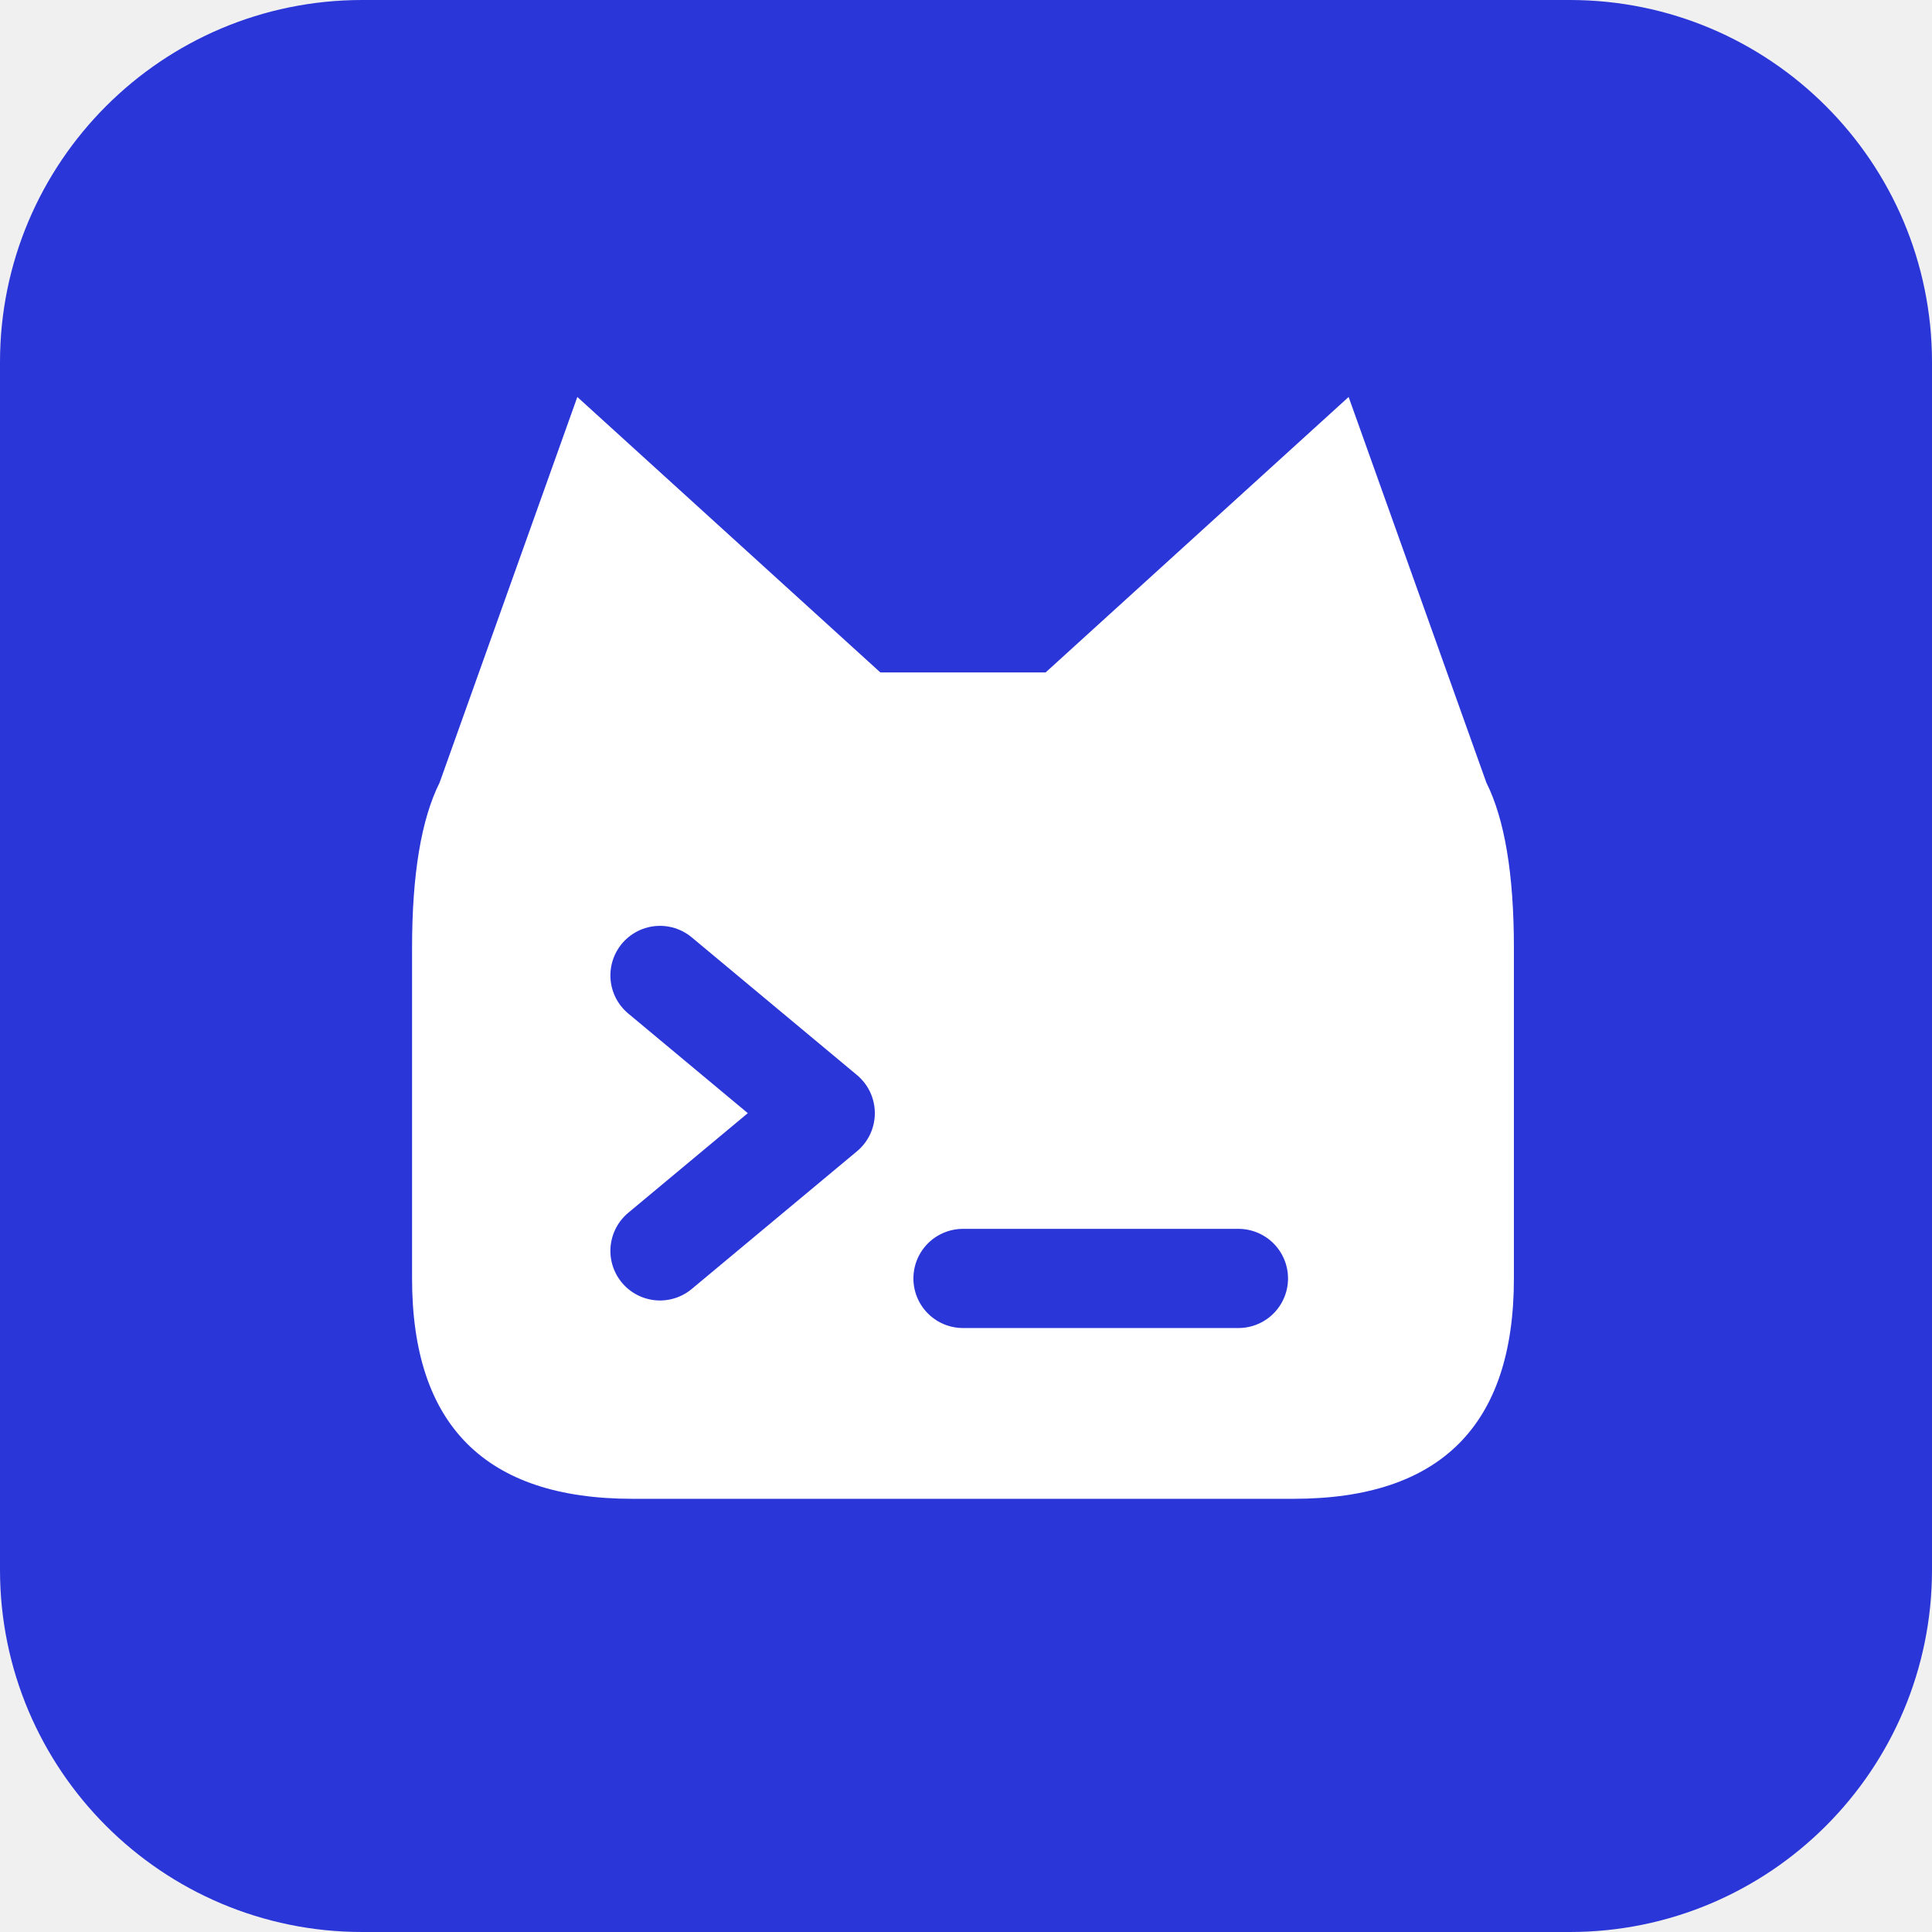
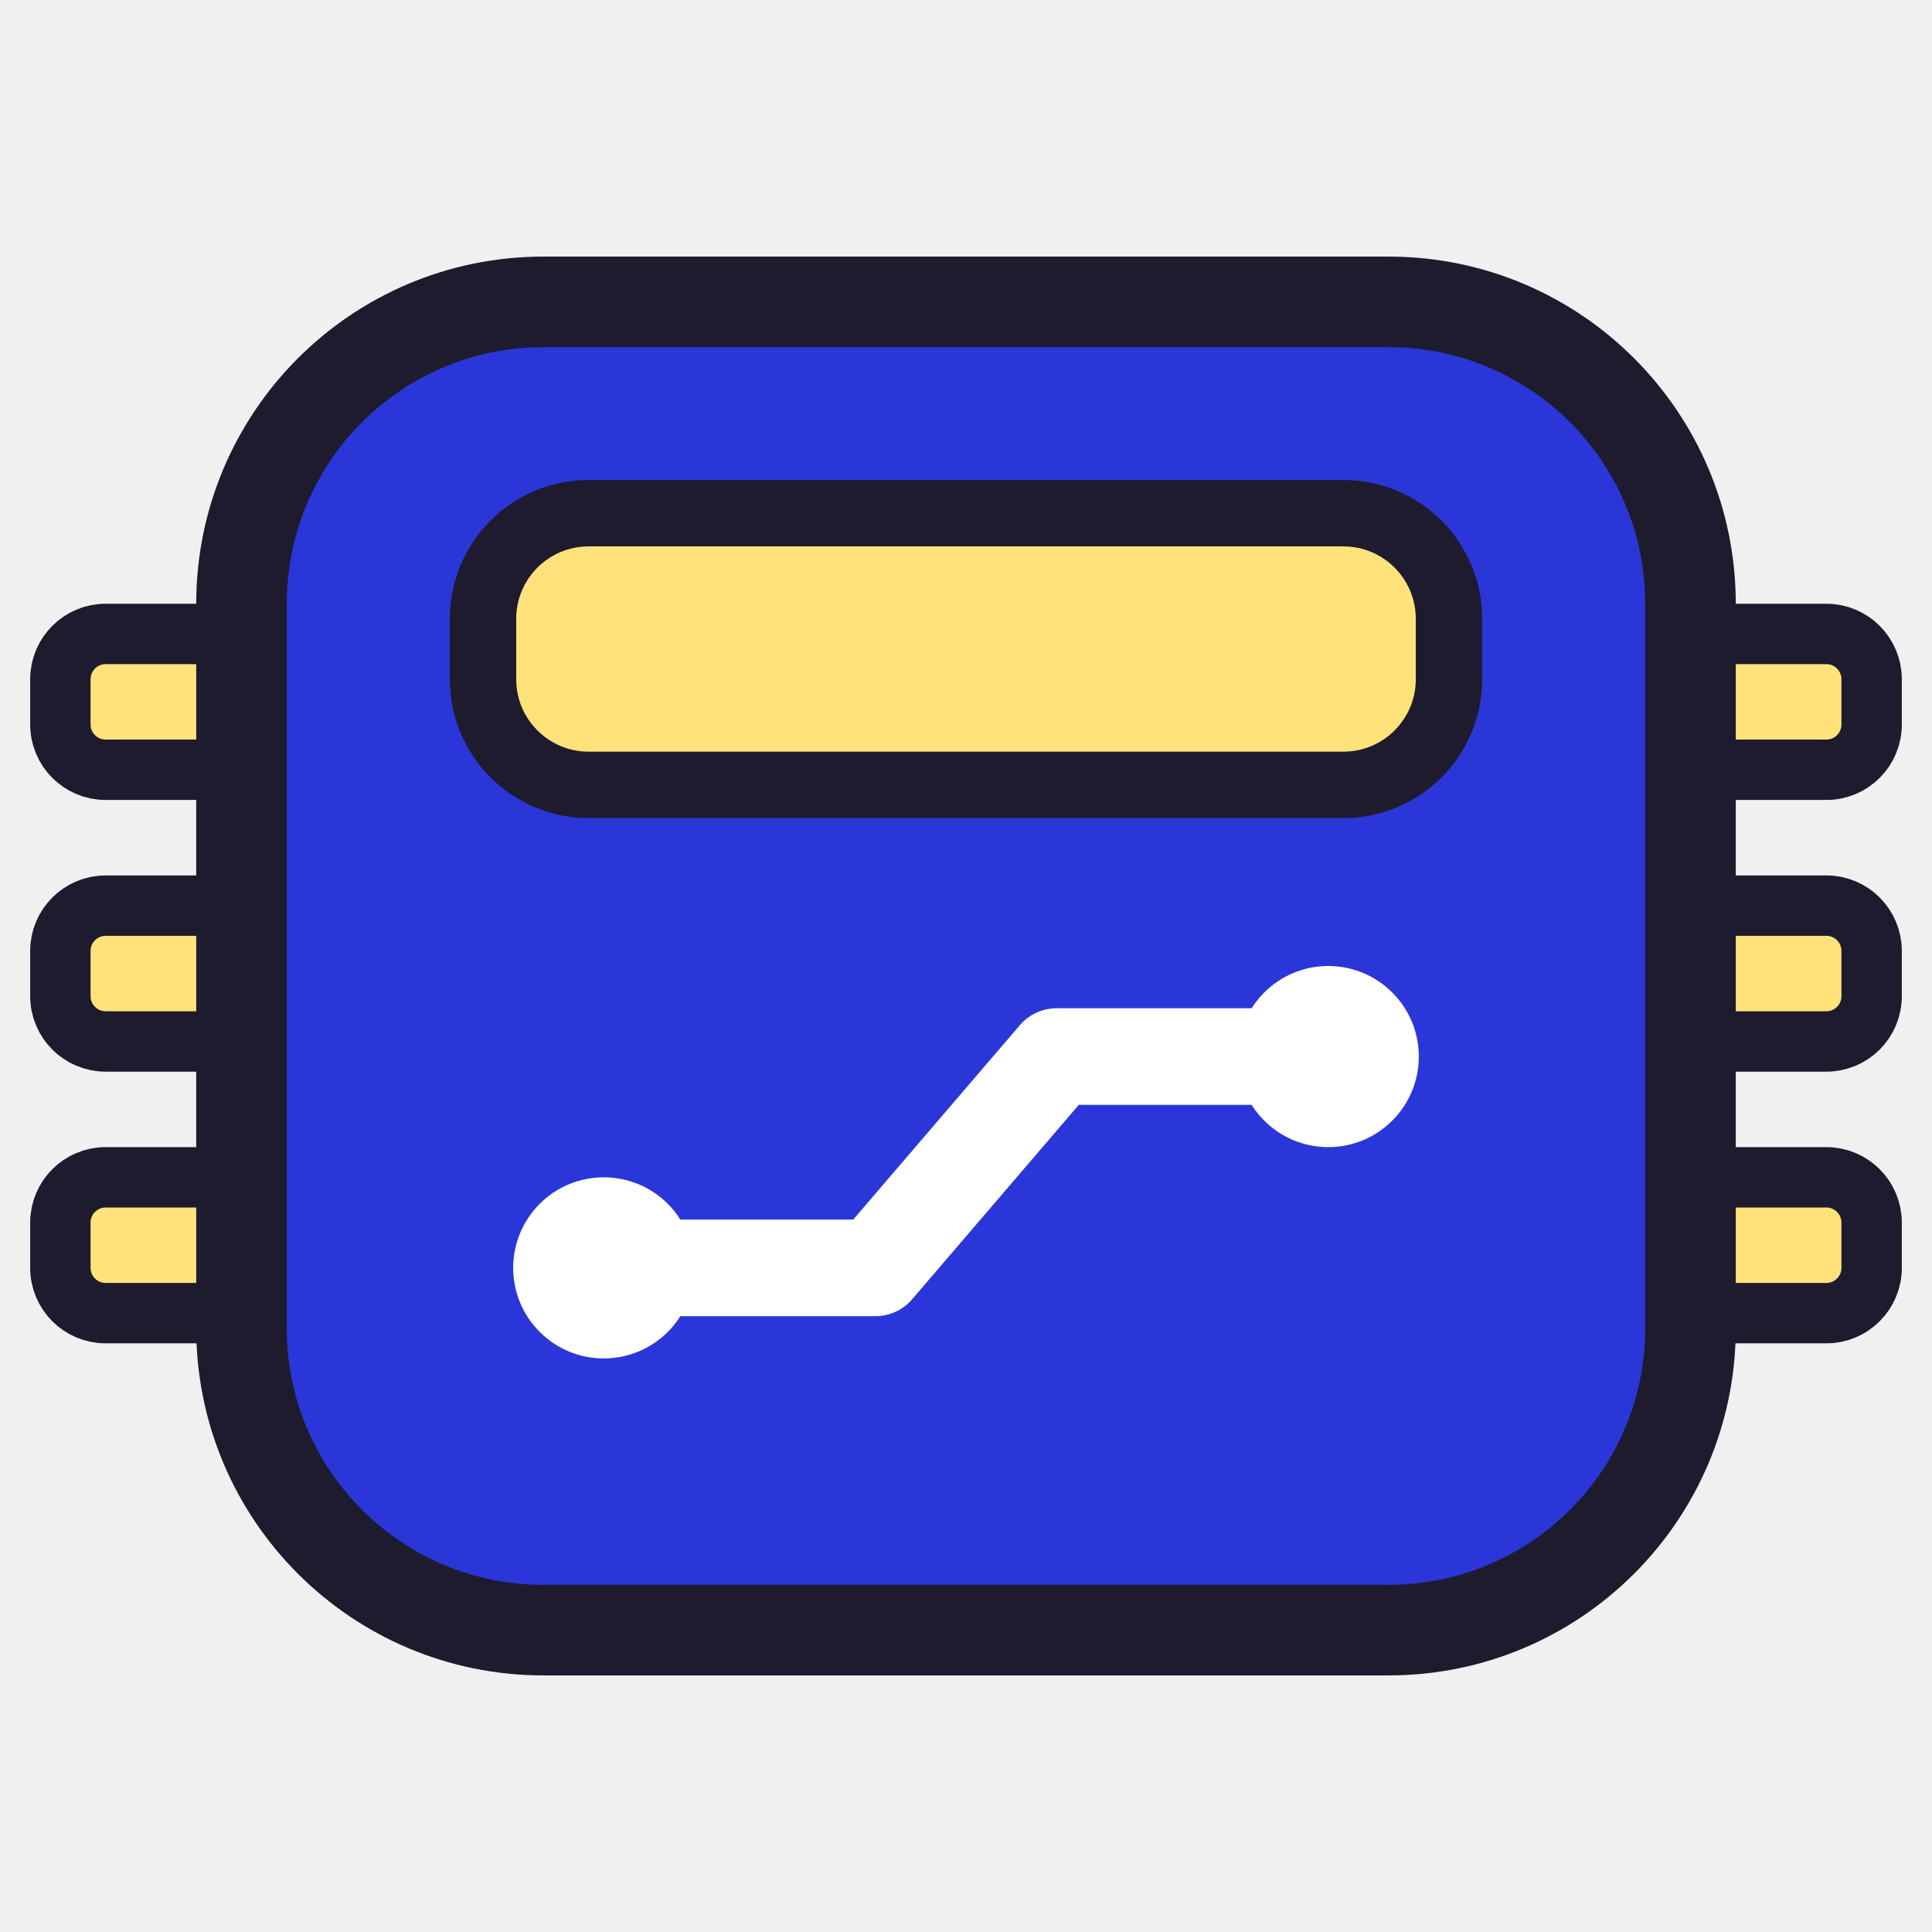
- <svg xmlns="http://www.w3.org/2000/svg" viewBox="0 0 512 512">
-   <rect width="512" height="512" rx="96" fill="#2B36D9" />
-   <g transform="translate(80 76) scale(7.3)">
-     <path d="M10 4L21 14h6L38 4l5 14q1 2 1 6v12q0 8-8 8H12q-8 0-8-8V24q0-4 1-6z" fill="#FFFFFF" />
-     <path d="M13 25l6 5-6 5M24 36h10" fill="none" stroke="#2B36D9" stroke-width="3.6" stroke-linecap="round" stroke-linejoin="round" />
+ <svg xmlns="http://www.w3.org/2000/svg" viewBox="0 0 64 64">
+   <g fill="#FFE27A" stroke="#1E1B2E" stroke-width="2" stroke-linejoin="round">
+     <rect x="2" y="21" width="7" height="4.5" rx="1.5" />
+     <rect x="2" y="30" width="7" height="4.5" rx="1.5" />
+     <rect x="2" y="39" width="7" height="4.5" rx="1.5" />
+     <rect x="55" y="21" width="7" height="4.5" rx="1.5" />
+     <rect x="55" y="30" width="7" height="4.5" rx="1.5" />
+     <rect x="55" y="39" width="7" height="4.5" rx="1.5" />
  </g>
+   <rect x="8" y="10" width="48" height="44" rx="10" fill="#2B36D9" stroke="#1E1B2E" stroke-width="3" stroke-linejoin="round" />
+   <rect x="16" y="17" width="32" height="9" rx="3.5" fill="#FFE27A" stroke="#1E1B2E" stroke-width="2.2" />
+   <path d="M20 42 H29 L35 35 H44" fill="none" stroke="#FFFFFF" stroke-width="3.2" stroke-linecap="round" stroke-linejoin="round" />
+   <circle cx="20" cy="42" r="3" fill="#FFFFFF" />
+   <circle cx="44" cy="35" r="3" fill="#FFFFFF" />
</svg>
